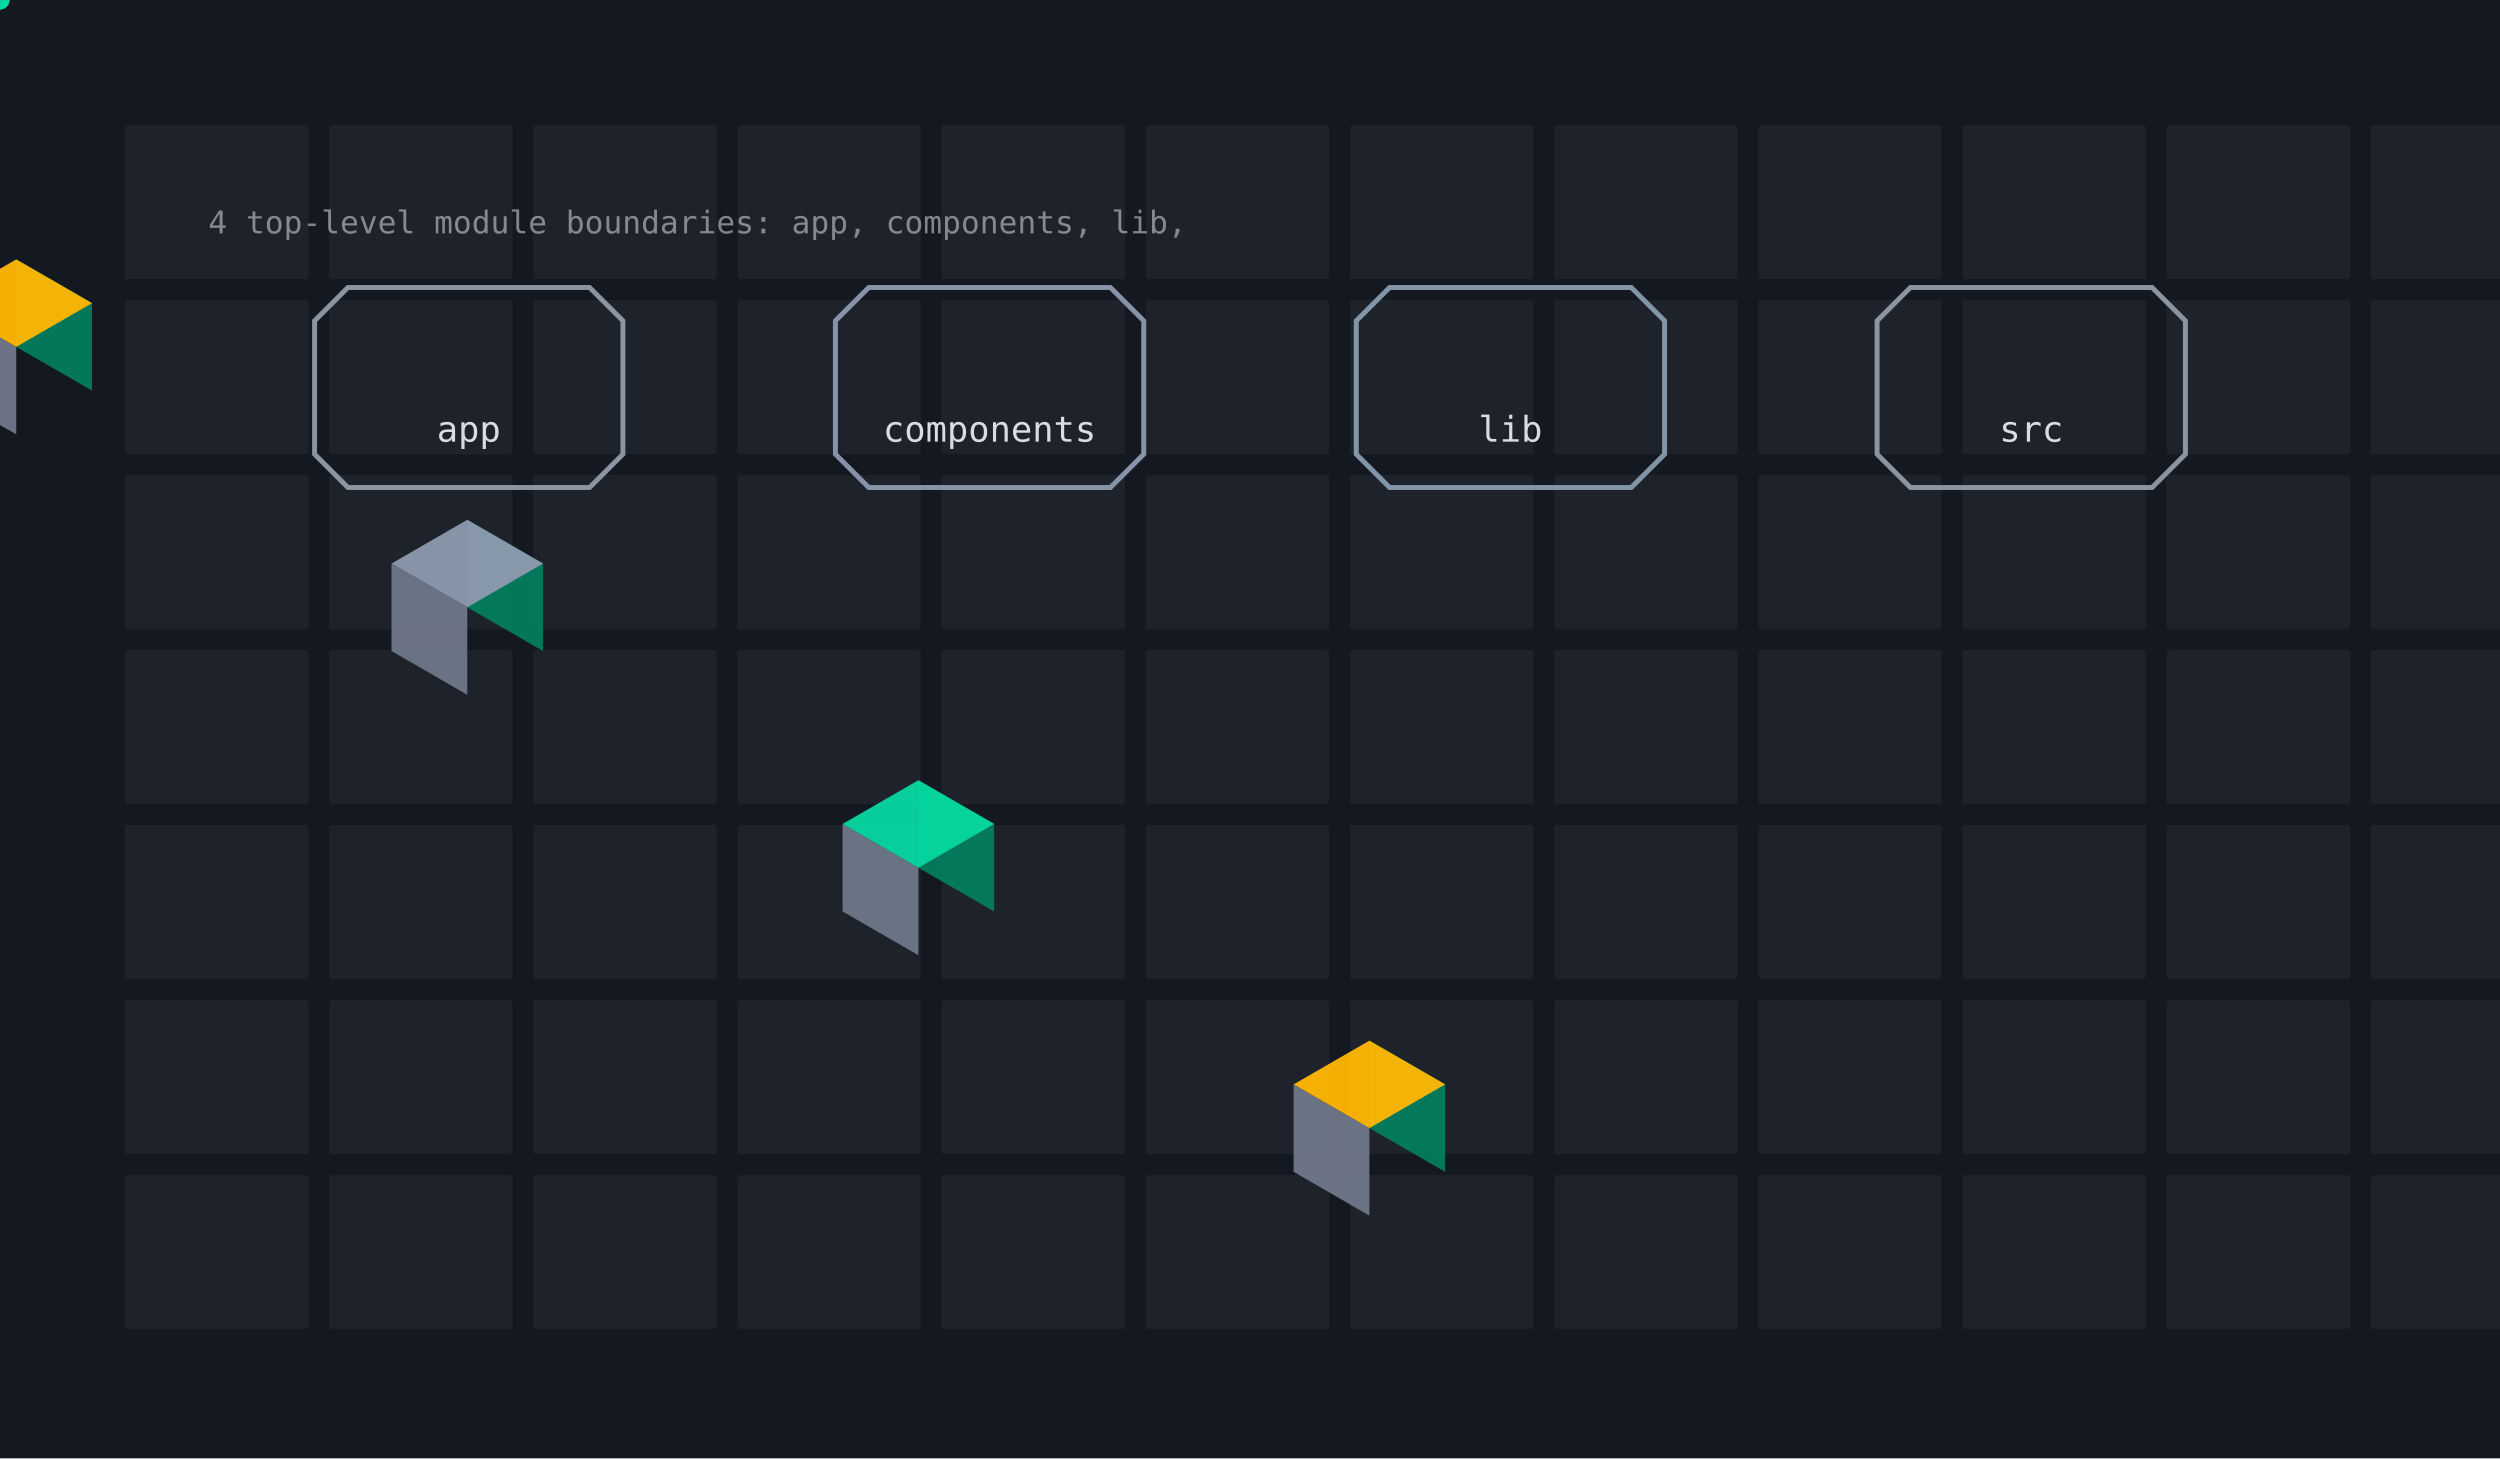
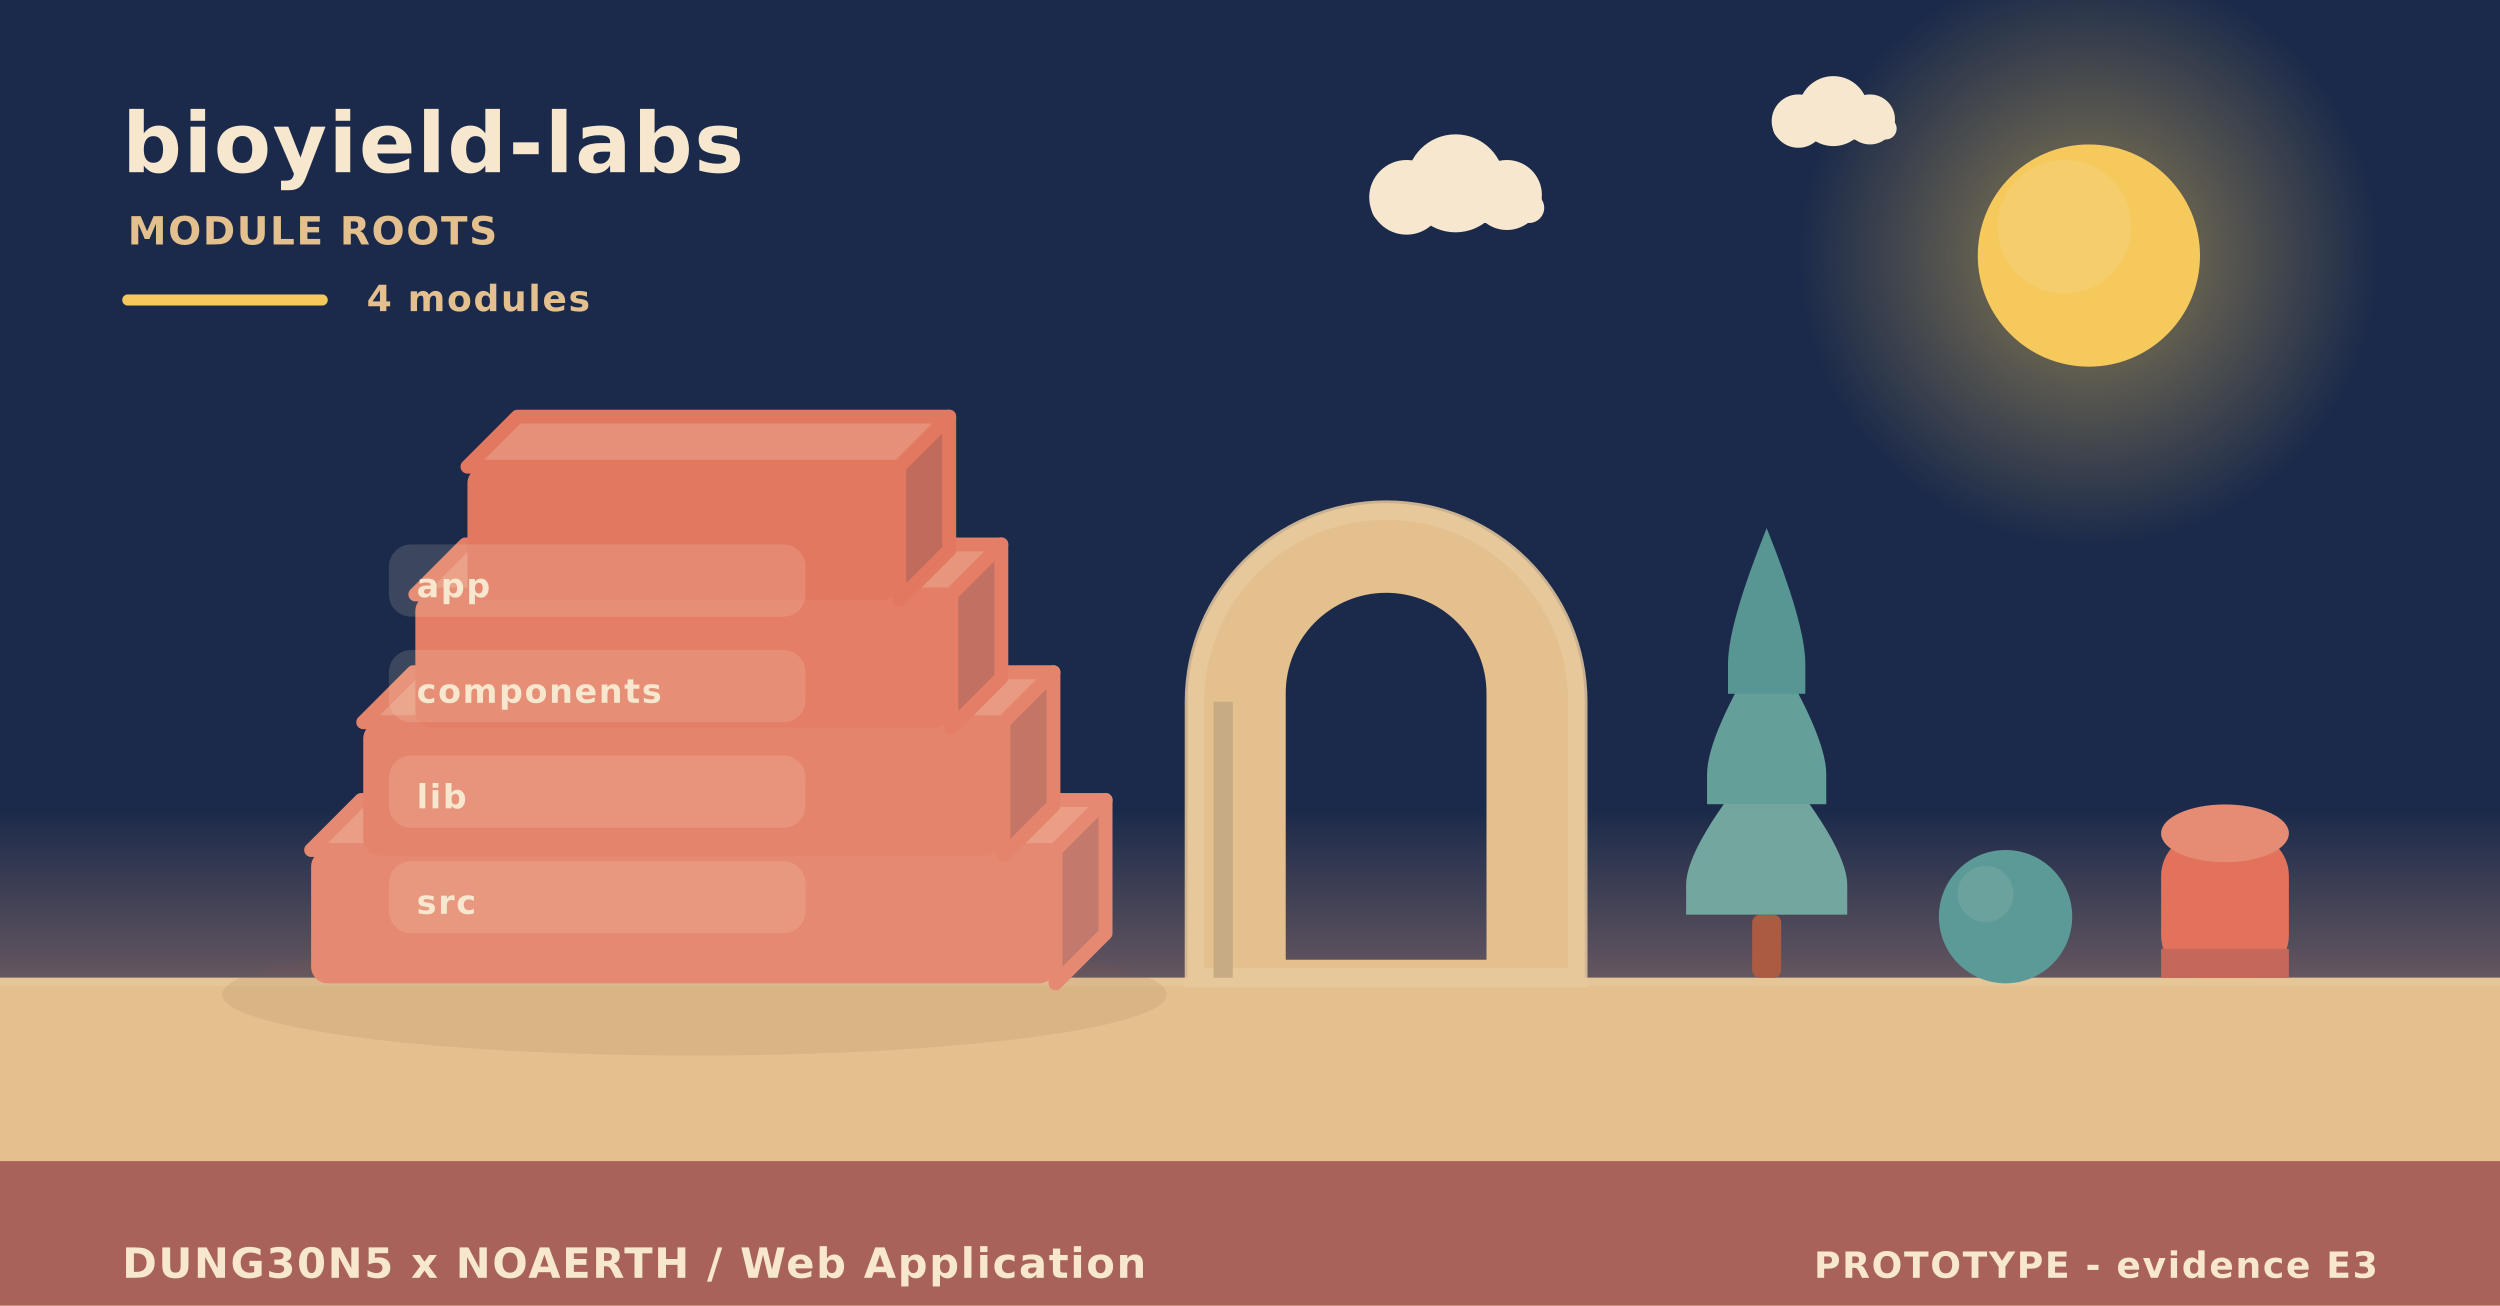
- <svg xmlns="http://www.w3.org/2000/svg" viewBox="0 0 1200 700" width="1200" height="700" role="img" aria-label="bioyield-labs architecture">
-   <rect width="1200" height="700" fill="#141821" />
-   <defs>
-     <linearGradient id="ga" x1="0" y1="0" x2="1" y2="1">
-       <stop offset="0%" stop-color="#ffb703" />
-       <stop offset="100%" stop-color="#8d99ae" />
-     </linearGradient>
-   </defs>
-   <rect x="60.00" y="60.00" width="88.00" height="74.00" rx="1.20" fill="#eef1f6" opacity="0.05" />
-   <rect x="158.00" y="60.00" width="88.00" height="74.00" rx="1.20" fill="#eef1f6" opacity="0.05" />
-   <rect x="256.00" y="60.00" width="88.00" height="74.00" rx="1.20" fill="#eef1f6" opacity="0.05" />
-   <rect x="354.00" y="60.00" width="88.00" height="74.00" rx="1.20" fill="#eef1f6" opacity="0.05" />
-   <rect x="452.00" y="60.00" width="88.00" height="74.00" rx="1.20" fill="#eef1f6" opacity="0.05" />
-   <rect x="550.00" y="60.00" width="88.00" height="74.00" rx="1.20" fill="#eef1f6" opacity="0.05" />
-   <rect x="648.00" y="60.00" width="88.00" height="74.00" rx="1.20" fill="#eef1f6" opacity="0.05" />
-   <rect x="746.00" y="60.00" width="88.00" height="74.00" rx="1.20" fill="#eef1f6" opacity="0.05" />
-   <rect x="844.00" y="60.00" width="88.00" height="74.00" rx="1.20" fill="#eef1f6" opacity="0.05" />
-   <rect x="942.00" y="60.00" width="88.00" height="74.00" rx="1.20" fill="#eef1f6" opacity="0.05" />
-   <rect x="1040.00" y="60.00" width="88.00" height="74.00" rx="1.20" fill="#eef1f6" opacity="0.05" />
-   <rect x="1138.00" y="60.00" width="88.00" height="74.00" rx="1.20" fill="#eef1f6" opacity="0.05" />
-   <rect x="60.00" y="144.00" width="88.00" height="74.00" rx="1.20" fill="#eef1f6" opacity="0.05" />
-   <rect x="158.00" y="144.00" width="88.00" height="74.00" rx="1.20" fill="#eef1f6" opacity="0.05" />
-   <rect x="256.00" y="144.00" width="88.00" height="74.00" rx="1.20" fill="#eef1f6" opacity="0.05" />
-   <rect x="354.00" y="144.00" width="88.00" height="74.00" rx="1.20" fill="#eef1f6" opacity="0.05" />
-   <rect x="452.00" y="144.00" width="88.00" height="74.00" rx="1.20" fill="#eef1f6" opacity="0.05" />
-   <rect x="550.00" y="144.00" width="88.00" height="74.00" rx="1.20" fill="#eef1f6" opacity="0.05" />
-   <rect x="648.00" y="144.00" width="88.00" height="74.00" rx="1.20" fill="#eef1f6" opacity="0.05" />
-   <rect x="746.00" y="144.00" width="88.00" height="74.00" rx="1.20" fill="#eef1f6" opacity="0.05" />
-   <rect x="844.00" y="144.00" width="88.00" height="74.00" rx="1.20" fill="#eef1f6" opacity="0.05" />
-   <rect x="942.00" y="144.00" width="88.00" height="74.00" rx="1.20" fill="#eef1f6" opacity="0.05" />
-   <rect x="1040.00" y="144.00" width="88.00" height="74.00" rx="1.20" fill="#eef1f6" opacity="0.05" />
-   <rect x="1138.00" y="144.00" width="88.00" height="74.00" rx="1.20" fill="#eef1f6" opacity="0.05" />
-   <rect x="60.00" y="228.00" width="88.00" height="74.00" rx="1.20" fill="#eef1f6" opacity="0.05" />
-   <rect x="158.00" y="228.00" width="88.00" height="74.00" rx="1.20" fill="#eef1f6" opacity="0.05" />
-   <rect x="256.00" y="228.00" width="88.00" height="74.00" rx="1.20" fill="#eef1f6" opacity="0.05" />
-   <rect x="354.00" y="228.00" width="88.00" height="74.00" rx="1.20" fill="#eef1f6" opacity="0.05" />
-   <rect x="452.00" y="228.00" width="88.00" height="74.00" rx="1.20" fill="#eef1f6" opacity="0.05" />
-   <rect x="550.00" y="228.00" width="88.00" height="74.00" rx="1.20" fill="#eef1f6" opacity="0.05" />
-   <rect x="648.00" y="228.00" width="88.00" height="74.00" rx="1.20" fill="#eef1f6" opacity="0.05" />
-   <rect x="746.00" y="228.00" width="88.00" height="74.00" rx="1.20" fill="#eef1f6" opacity="0.05" />
-   <rect x="844.00" y="228.00" width="88.00" height="74.00" rx="1.20" fill="#eef1f6" opacity="0.05" />
-   <rect x="942.00" y="228.00" width="88.00" height="74.00" rx="1.20" fill="#eef1f6" opacity="0.05" />
-   <rect x="1040.00" y="228.00" width="88.00" height="74.00" rx="1.20" fill="#eef1f6" opacity="0.05" />
-   <rect x="1138.00" y="228.00" width="88.00" height="74.00" rx="1.20" fill="#eef1f6" opacity="0.05" />
-   <rect x="60.00" y="312.00" width="88.00" height="74.00" rx="1.20" fill="#eef1f6" opacity="0.05" />
-   <rect x="158.00" y="312.00" width="88.00" height="74.00" rx="1.20" fill="#eef1f6" opacity="0.05" />
-   <rect x="256.00" y="312.00" width="88.00" height="74.00" rx="1.20" fill="#eef1f6" opacity="0.05" />
-   <rect x="354.00" y="312.00" width="88.00" height="74.00" rx="1.20" fill="#eef1f6" opacity="0.05" />
-   <rect x="452.00" y="312.00" width="88.00" height="74.00" rx="1.20" fill="#eef1f6" opacity="0.05" />
-   <rect x="550.00" y="312.00" width="88.00" height="74.00" rx="1.20" fill="#eef1f6" opacity="0.05" />
-   <rect x="648.00" y="312.00" width="88.00" height="74.00" rx="1.20" fill="#eef1f6" opacity="0.05" />
-   <rect x="746.00" y="312.00" width="88.00" height="74.00" rx="1.20" fill="#eef1f6" opacity="0.05" />
-   <rect x="844.00" y="312.00" width="88.00" height="74.00" rx="1.20" fill="#eef1f6" opacity="0.05" />
-   <rect x="942.00" y="312.00" width="88.00" height="74.00" rx="1.20" fill="#eef1f6" opacity="0.05" />
-   <rect x="1040.00" y="312.00" width="88.00" height="74.00" rx="1.20" fill="#eef1f6" opacity="0.05" />
-   <rect x="1138.00" y="312.00" width="88.00" height="74.00" rx="1.20" fill="#eef1f6" opacity="0.05" />
-   <rect x="60.00" y="396.00" width="88.00" height="74.00" rx="1.20" fill="#eef1f6" opacity="0.05" />
-   <rect x="158.00" y="396.00" width="88.00" height="74.00" rx="1.20" fill="#eef1f6" opacity="0.05" />
-   <rect x="256.00" y="396.00" width="88.00" height="74.00" rx="1.20" fill="#eef1f6" opacity="0.05" />
-   <rect x="354.00" y="396.00" width="88.00" height="74.00" rx="1.20" fill="#eef1f6" opacity="0.05" />
-   <rect x="452.00" y="396.00" width="88.00" height="74.00" rx="1.20" fill="#eef1f6" opacity="0.05" />
-   <rect x="550.00" y="396.00" width="88.00" height="74.00" rx="1.20" fill="#eef1f6" opacity="0.05" />
-   <rect x="648.00" y="396.00" width="88.00" height="74.00" rx="1.20" fill="#eef1f6" opacity="0.05" />
-   <rect x="746.00" y="396.00" width="88.00" height="74.00" rx="1.20" fill="#eef1f6" opacity="0.05" />
-   <rect x="844.00" y="396.00" width="88.00" height="74.00" rx="1.20" fill="#eef1f6" opacity="0.05" />
-   <rect x="942.00" y="396.00" width="88.00" height="74.00" rx="1.20" fill="#eef1f6" opacity="0.05" />
-   <rect x="1040.00" y="396.00" width="88.00" height="74.00" rx="1.20" fill="#eef1f6" opacity="0.05" />
-   <rect x="1138.00" y="396.00" width="88.00" height="74.00" rx="1.20" fill="#eef1f6" opacity="0.05" />
-   <rect x="60.00" y="480.00" width="88.00" height="74.00" rx="1.20" fill="#eef1f6" opacity="0.05" />
-   <rect x="158.00" y="480.00" width="88.00" height="74.00" rx="1.20" fill="#eef1f6" opacity="0.05" />
-   <rect x="256.00" y="480.00" width="88.00" height="74.00" rx="1.20" fill="#eef1f6" opacity="0.05" />
-   <rect x="354.00" y="480.00" width="88.00" height="74.00" rx="1.20" fill="#eef1f6" opacity="0.05" />
-   <rect x="452.00" y="480.00" width="88.00" height="74.00" rx="1.20" fill="#eef1f6" opacity="0.05" />
-   <rect x="550.00" y="480.00" width="88.00" height="74.00" rx="1.20" fill="#eef1f6" opacity="0.05" />
-   <rect x="648.00" y="480.00" width="88.00" height="74.00" rx="1.20" fill="#eef1f6" opacity="0.05" />
-   <rect x="746.00" y="480.00" width="88.00" height="74.00" rx="1.20" fill="#eef1f6" opacity="0.05" />
-   <rect x="844.00" y="480.00" width="88.00" height="74.00" rx="1.20" fill="#eef1f6" opacity="0.05" />
-   <rect x="942.00" y="480.00" width="88.00" height="74.00" rx="1.20" fill="#eef1f6" opacity="0.05" />
-   <rect x="1040.00" y="480.00" width="88.00" height="74.00" rx="1.20" fill="#eef1f6" opacity="0.05" />
-   <rect x="1138.00" y="480.00" width="88.00" height="74.00" rx="1.20" fill="#eef1f6" opacity="0.05" />
-   <rect x="60.00" y="564.00" width="88.00" height="74.00" rx="1.20" fill="#eef1f6" opacity="0.05" />
-   <rect x="158.00" y="564.00" width="88.00" height="74.00" rx="1.20" fill="#eef1f6" opacity="0.05" />
-   <rect x="256.00" y="564.00" width="88.00" height="74.00" rx="1.20" fill="#eef1f6" opacity="0.05" />
-   <rect x="354.00" y="564.00" width="88.00" height="74.00" rx="1.20" fill="#eef1f6" opacity="0.05" />
-   <rect x="452.00" y="564.00" width="88.00" height="74.00" rx="1.20" fill="#eef1f6" opacity="0.05" />
-   <rect x="550.00" y="564.00" width="88.00" height="74.00" rx="1.20" fill="#eef1f6" opacity="0.05" />
-   <rect x="648.00" y="564.00" width="88.00" height="74.00" rx="1.20" fill="#eef1f6" opacity="0.05" />
-   <rect x="746.00" y="564.00" width="88.00" height="74.00" rx="1.20" fill="#eef1f6" opacity="0.05" />
-   <rect x="844.00" y="564.00" width="88.00" height="74.00" rx="1.20" fill="#eef1f6" opacity="0.05" />
-   <rect x="942.00" y="564.00" width="88.00" height="74.00" rx="1.20" fill="#eef1f6" opacity="0.05" />
-   <rect x="1040.00" y="564.00" width="88.00" height="74.00" rx="1.20" fill="#eef1f6" opacity="0.05" />
-   <rect x="1138.00" y="564.00" width="88.00" height="74.00" rx="1.20" fill="#eef1f6" opacity="0.05" />
-   <path d="M167.00,138.00 H283.00 L299.00,154.00 V218.00 L283.00,234.00 H167.00 L151.00,218.00 V154.00 Z" fill="none" stroke="rgba(255,183,3,0.550)" stroke-width="1.80" opacity="0.90" />
-   <polygon points="7.79,166.50 44.17,187.50 44.17,145.50 7.79,124.50" fill="#037c5d" opacity="0.95" />
-   <polygon points="-28.58,187.50 7.79,208.50 7.79,166.50 -28.58,145.50" fill="#6e7788" opacity="0.95" />
-   <polygon points="7.79,124.50 44.17,145.50 7.79,166.50 -28.58,145.50" fill="#ffb703" opacity="0.95" />
-   <text x="225" y="212" font-family="ui-monospace,Menlo,monospace" font-size="17" fill="rgba(238,241,246,0.900)" text-anchor="middle">app</text>
+ <svg xmlns="http://www.w3.org/2000/svg" width="900" height="470" viewBox="0 0 900 470" role="img" aria-label="bioyield-labs - how it is built">
+   <linearGradient id="skya" x1="0" y1="0" x2="0" y2="1">
+     <stop offset="0" stop-color="#1b2a4a" />
+     <stop offset="0.62" stop-color="#1b2a4a" />
+     <stop offset="1" stop-color="#f3ad8a" />
+   </linearGradient>
+   <rect width="900" height="470" fill="url(#skya)" />
+   <radialGradient id="suna">
+     <stop offset="0.35" stop-color="#f5c95c" stop-opacity="0.34" />
+     <stop offset="1" stop-color="#f5c95c" stop-opacity="0" />
+   </radialGradient>
+   <circle cx="752" cy="92" r="104" fill="url(#suna)" />
+   <circle cx="752" cy="92" r="40" fill="#f5c95c" />
+   <circle cx="743.2" cy="81.6" r="24" fill="#f5d27e" opacity="0.5" />
  <g>
-     <path d="M167.00,138.00 H283.00 L299.00,154.00 V218.00 L283.00,234.00 H167.00 L151.00,218.00 V154.00 Z" fill="none" stroke="#8d99ae" stroke-width="2.40" opacity="0.90" />
-     <animate attributeName="opacity" values="0.25;1.0;0.25" dur="21.7s" begin="0.0s" repeatCount="indefinite" />
+     <circle cx="524" cy="66" r="17.64" fill="#f6e7ce" />
+     <circle cx="506.36" cy="71.04" r="13.44" fill="#f6e7ce" />
+     <circle cx="542.48" cy="70.2" r="12.6" fill="#f6e7ce" />
+     <rect x="493.76" y="69.36" width="62.16" height="10.92" rx="5.46" fill="#f6e7ce" />
+     <animateTransform attributeName="transform" type="translate" values="0 0;24 0;0 0" dur="36s" begin="0s" repeatCount="indefinite" />
  </g>
-   <g opacity="0.9">
-     <circle cx="0.00" cy="0.00" r="4.50" fill="#06d6a0" opacity="1.00" />
-     <animateTransform attributeName="transform" type="translate" values="225.00,184.00 475.00,184.00" dur="7.233s" begin="0.0s" repeatCount="indefinite" />
-     <animateTransform attributeName="transform" type="translate" values="475.00,184.00 225.00,184.00" dur="7.233s" begin="3.617s" repeatCount="indefinite" />
+   <g>
+     <circle cx="660" cy="40" r="12.6" fill="#f6e7ce" />
+     <circle cx="647.4" cy="43.6" r="9.6" fill="#f6e7ce" />
+     <circle cx="673.2" cy="43" r="9" fill="#f6e7ce" />
+     <rect x="638.4" y="42.4" width="44.4" height="7.8" rx="3.9" fill="#f6e7ce" />
+     <animateTransform attributeName="transform" type="translate" values="0 0;-18 0;0 0" dur="46s" begin="3s" repeatCount="indefinite" />
  </g>
-   <path d="M417.00,138.00 H533.00 L549.00,154.00 V218.00 L533.00,234.00 H417.00 L401.00,218.00 V154.00 Z" fill="none" stroke="rgba(141,153,174,0.550)" stroke-width="1.80" opacity="0.90" />
-   <polygon points="224.30,291.50 260.67,312.50 260.67,270.50 224.30,249.50" fill="#037c5d" opacity="0.95" />
-   <polygon points="187.93,312.50 224.30,333.50 224.30,291.50 187.93,270.50" fill="#6e7788" opacity="0.95" />
-   <polygon points="224.30,249.50 260.67,270.50 224.30,291.50 187.93,270.50" fill="#8d99ae" opacity="0.95" />
-   <text x="475" y="212" font-family="ui-monospace,Menlo,monospace" font-size="17" fill="rgba(238,241,246,0.900)" text-anchor="middle">components</text>
+   <rect x="0" y="352" width="900" height="118" fill="#e3c08d" />
+   <rect x="0" y="352" width="900" height="3" fill="#e6c596" />
+   <text x="44" y="62" font-family="Verdana,DejaVu Sans,sans-serif" font-size="30" font-weight="700" letter-spacing="0.6" fill="#f6e7ce" text-anchor="start">bioyield-labs</text>
+   <text x="46" y="88" font-family="Verdana,DejaVu Sans,sans-serif" font-size="14" font-weight="700" letter-spacing="0.6" fill="#e3c08d" text-anchor="start">MODULE ROOTS</text>
+   <rect x="44" y="106" width="74" height="4" rx="2" fill="#f5c95c" />
+   <text x="132" y="112" font-family="Verdana,DejaVu Sans,sans-serif" font-size="13" font-weight="700" letter-spacing="0.6" fill="#e3c08d" text-anchor="start">4 modules</text>
+   <ellipse cx="250" cy="358" rx="170" ry="22" fill="rgba(138,90,68,0.11)" />
+   <path d="M112,306 L380,306 L398,288 L130,288 Z" fill="#ea9e86" stroke="#e68972" stroke-width="5" stroke-linejoin="round" />
+   <path d="M380,306 L398,288 L398,336 L380,354 Z" fill="#c3796b" stroke="#e68972" stroke-width="5" stroke-linejoin="round" />
+   <rect x="112" y="306" width="268" height="48" rx="6" fill="#e68972" />
+   <path d="M130.76,260 L361.24,260 L379.24,242 L148.76,242 Z" fill="#e99a82" stroke="#e5846c" stroke-width="5" stroke-linejoin="round" />
+   <path d="M361.24,260 L379.24,242 L379.24,290 L361.24,308 Z" fill="#c37566" stroke="#e5846c" stroke-width="5" stroke-linejoin="round" />
+   <rect x="130.76" y="260" width="230.48" height="48" rx="6" fill="#e5846c" />
+   <path d="M149.52,214 L342.48,214 L360.48,196 L167.52,196 Z" fill="#e8957d" stroke="#e47e66" stroke-width="5" stroke-linejoin="round" />
+   <path d="M342.48,214 L360.48,196 L360.48,244 L342.48,262 Z" fill="#c27061" stroke="#e47e66" stroke-width="5" stroke-linejoin="round" />
+   <rect x="149.52" y="214" width="192.96" height="48" rx="6" fill="#e47e66" />
+   <path d="M168.28,168 L323.72,168 L341.72,150 L186.28,150 Z" fill="#e79079" stroke="#e37861" stroke-width="5" stroke-linejoin="round" />
+   <path d="M323.72,168 L341.72,150 L341.72,198 L323.72,216 Z" fill="#c16b5d" stroke="#e37861" stroke-width="5" stroke-linejoin="round" />
+   <rect x="168.28" y="168" width="155.44" height="48" rx="6" fill="#e37861" />
+   <rect x="140" y="196" width="150" height="26" rx="8" fill="rgba(246,231,206,0.16)" opacity="0.94" />
  <g>
-     <path d="M417.00,138.00 H533.00 L549.00,154.00 V218.00 L533.00,234.00 H417.00 L401.00,218.00 V154.00 Z" fill="none" stroke="#8d99ae" stroke-width="2.40" opacity="0.90" />
-     <animate attributeName="opacity" values="0.25;1.0;0.25" dur="21.7s" begin="0.45s" repeatCount="indefinite" />
+     <text x="150" y="215" font-family="Verdana,DejaVu Sans,sans-serif" font-size="12" font-weight="700" letter-spacing="0.6" fill="#f6e7ce" text-anchor="start">app</text>
+     <animateTransform attributeName="transform" type="translate" values="0 10;0 0" dur="0.7s" begin="0.3s" fill="freeze" />
  </g>
-   <g opacity="0.9">
-     <circle cx="0.00" cy="0.00" r="4.50" fill="#06d6a0" opacity="1.00" />
-     <animateTransform attributeName="transform" type="translate" values="475.00,184.00 725.00,184.00" dur="7.233s" begin="0.3s" repeatCount="indefinite" />
-     <animateTransform attributeName="transform" type="translate" values="725.00,184.00 475.00,184.00" dur="7.233s" begin="3.917s" repeatCount="indefinite" />
+   <rect x="140" y="234" width="150" height="26" rx="8" fill="rgba(246,231,206,0.16)" opacity="0.94" />
+   <g>
+     <text x="150" y="253" font-family="Verdana,DejaVu Sans,sans-serif" font-size="12" font-weight="700" letter-spacing="0.6" fill="#f6e7ce" text-anchor="start">components</text>
+     <animateTransform attributeName="transform" type="translate" values="0 10;0 0" dur="0.7s" begin="0.5s" fill="freeze" />
  </g>
-   <path d="M667.00,138.00 H783.00 L799.00,154.00 V218.00 L783.00,234.00 H667.00 L651.00,218.00 V154.00 Z" fill="none" stroke="rgba(6,214,160,0.550)" stroke-width="1.80" opacity="0.90" />
-   <polygon points="440.81,416.50 477.18,437.50 477.18,395.50 440.81,374.50" fill="#037c5d" opacity="0.95" />
-   <polygon points="404.43,437.50 440.81,458.50 440.81,416.50 404.43,395.50" fill="#6e7788" opacity="0.95" />
-   <polygon points="440.81,374.50 477.18,395.50 440.81,416.50 404.43,395.50" fill="#06d6a0" opacity="0.95" />
-   <text x="725" y="212" font-family="ui-monospace,Menlo,monospace" font-size="17" fill="rgba(238,241,246,0.900)" text-anchor="middle">lib</text>
+   <rect x="140" y="272" width="150" height="26" rx="8" fill="rgba(246,231,206,0.16)" opacity="0.94" />
  <g>
-     <path d="M667.00,138.00 H783.00 L799.00,154.00 V218.00 L783.00,234.00 H667.00 L651.00,218.00 V154.00 Z" fill="none" stroke="#8d99ae" stroke-width="2.40" opacity="0.90" />
-     <animate attributeName="opacity" values="0.25;1.0;0.25" dur="21.7s" begin="0.9s" repeatCount="indefinite" />
+     <text x="150" y="291" font-family="Verdana,DejaVu Sans,sans-serif" font-size="12" font-weight="700" letter-spacing="0.6" fill="#f6e7ce" text-anchor="start">lib</text>
+     <animateTransform attributeName="transform" type="translate" values="0 10;0 0" dur="0.7s" begin="0.7s" fill="freeze" />
  </g>
-   <g opacity="0.9">
-     <circle cx="0.00" cy="0.00" r="4.50" fill="#06d6a0" opacity="1.00" />
-     <animateTransform attributeName="transform" type="translate" values="725.00,184.00 975.00,184.00" dur="7.233s" begin="0.6s" repeatCount="indefinite" />
-     <animateTransform attributeName="transform" type="translate" values="975.00,184.00 725.00,184.00" dur="7.233s" begin="4.217s" repeatCount="indefinite" />
+   <rect x="140" y="310" width="150" height="26" rx="8" fill="rgba(246,231,206,0.16)" opacity="0.94" />
+   <g>
+     <text x="150" y="329" font-family="Verdana,DejaVu Sans,sans-serif" font-size="12" font-weight="700" letter-spacing="0.6" fill="#f6e7ce" text-anchor="start">src</text>
+     <animateTransform attributeName="transform" type="translate" values="0 10;0 0" dur="0.7s" begin="0.9s" fill="freeze" />
  </g>
-   <path d="M917.00,138.00 H1033.00 L1049.00,154.00 V218.00 L1033.00,234.00 H917.00 L901.00,218.00 V154.00 Z" fill="none" stroke="rgba(255,183,3,0.550)" stroke-width="1.80" opacity="0.90" />
-   <polygon points="657.31,541.50 693.69,562.50 693.69,520.50 657.31,499.50" fill="#037c5d" opacity="0.95" />
-   <polygon points="620.94,562.50 657.31,583.50 657.31,541.50 620.94,520.50" fill="#6e7788" opacity="0.95" />
-   <polygon points="657.31,499.50 693.69,520.50 657.31,541.50 620.94,520.50" fill="#ffb703" opacity="0.95" />
-   <text x="975" y="212" font-family="ui-monospace,Menlo,monospace" font-size="17" fill="rgba(238,241,246,0.900)" text-anchor="middle">src</text>
-   <g>
-     <path d="M917.00,138.00 H1033.00 L1049.00,154.00 V218.00 L1033.00,234.00 H917.00 L901.00,218.00 V154.00 Z" fill="none" stroke="#8d99ae" stroke-width="2.40" opacity="0.90" />
-     <animate attributeName="opacity" values="0.25;1.0;0.25" dur="21.7s" begin="1.35s" repeatCount="indefinite" />
-   </g>
-   <g opacity="0.9">
-     <circle cx="0.00" cy="0.00" r="4.50" fill="#06d6a0" opacity="1.00" />
-     <animateTransform attributeName="transform" type="translate" values="975.00,184.00 975.00,184.00" dur="7.233s" begin="0.9s" repeatCount="indefinite" />
-     <animateTransform attributeName="transform" type="translate" values="975.00,184.00 975.00,184.00" dur="7.233s" begin="4.517s" repeatCount="indefinite" />
-   </g>
-   <text x="100" y="112" font-family="ui-monospace,Menlo,monospace" font-size="15" fill="rgba(238,241,246,0.500)">4 top-level module boundaries: app, components, lib,</text>
+   <path d="M430,352 L430,252.64 A69,69 0 0 1 568,252.64 L568,352 Z M460.36,348 L460.36,249.55 A38.64,38.64 0 0 1 537.64,249.55 L537.64,348 Z" fill="#e3c08d" fill-rule="evenodd" stroke="#e3c08d" stroke-width="5" stroke-linejoin="round" />
+   <path d="M430,352 L430,252.64 A69,69 0 0 1 568,252.64 L568,352 Z" fill="none" stroke="#e8c99d" stroke-width="7" stroke-linecap="round" opacity="0.85" />
+   <rect x="436.9" y="252.64" width="6.9" height="99.36" fill="#c7ab84" />
+   <rect x="630.78" y="329.28" width="10.44" height="22.72" rx="2.9" fill="#ac5b43" />
+   <path d="M636,269.64 Q607,304.23 607,318.54 Q607,329.28 607,329.28 L665,329.28 Q665,329.28 665,318.54 Q665,304.23 636,269.64 Z" fill="#74a6a0" />
+   <path d="M636,229.88 Q614.54,264.47 614.54,278.78 Q614.54,289.52 614.54,289.52 L657.46,289.52 Q657.46,289.52 657.46,278.78 Q657.46,264.47 636,229.88 Z" fill="#649f9a" />
+   <path d="M636,190.12 Q622.08,224.71 622.08,239.02 Q622.08,249.76 622.08,249.76 L649.92,249.76 Q649.92,249.76 649.92,239.02 Q649.92,224.71 636,190.12 Z" fill="#589694" />
+   <circle cx="722" cy="330" r="24" fill="#5b9a97" />
+   <circle cx="714.8" cy="321.84" r="10.08" fill="#7aa9a2" opacity="0.55" />
+   <rect x="778" y="300" width="46" height="52" rx="15.33" fill="#e2725b" />
+   <ellipse cx="801" cy="300" rx="23" ry="10.4" fill="#e68c74" />
+   <rect x="778" y="341.6" width="46" height="10.4" fill="#c66859" />
+   <rect x="0" y="418" width="900" height="52" rx="0" fill="#a65c56" opacity="0.94" />
+   <text x="44" y="460" font-family="Verdana,DejaVu Sans,sans-serif" font-size="15" font-weight="700" letter-spacing="0.6" fill="#f6e7ce" text-anchor="start">DUNG30N5 x NOAERTH  /  Web Application</text>
+   <text x="856" y="460" font-family="Verdana,DejaVu Sans,sans-serif" font-size="13" font-weight="700" letter-spacing="0.6" fill="#f6e7ce" text-anchor="end">PROTOTYPE  -  evidence E3</text>
</svg>
